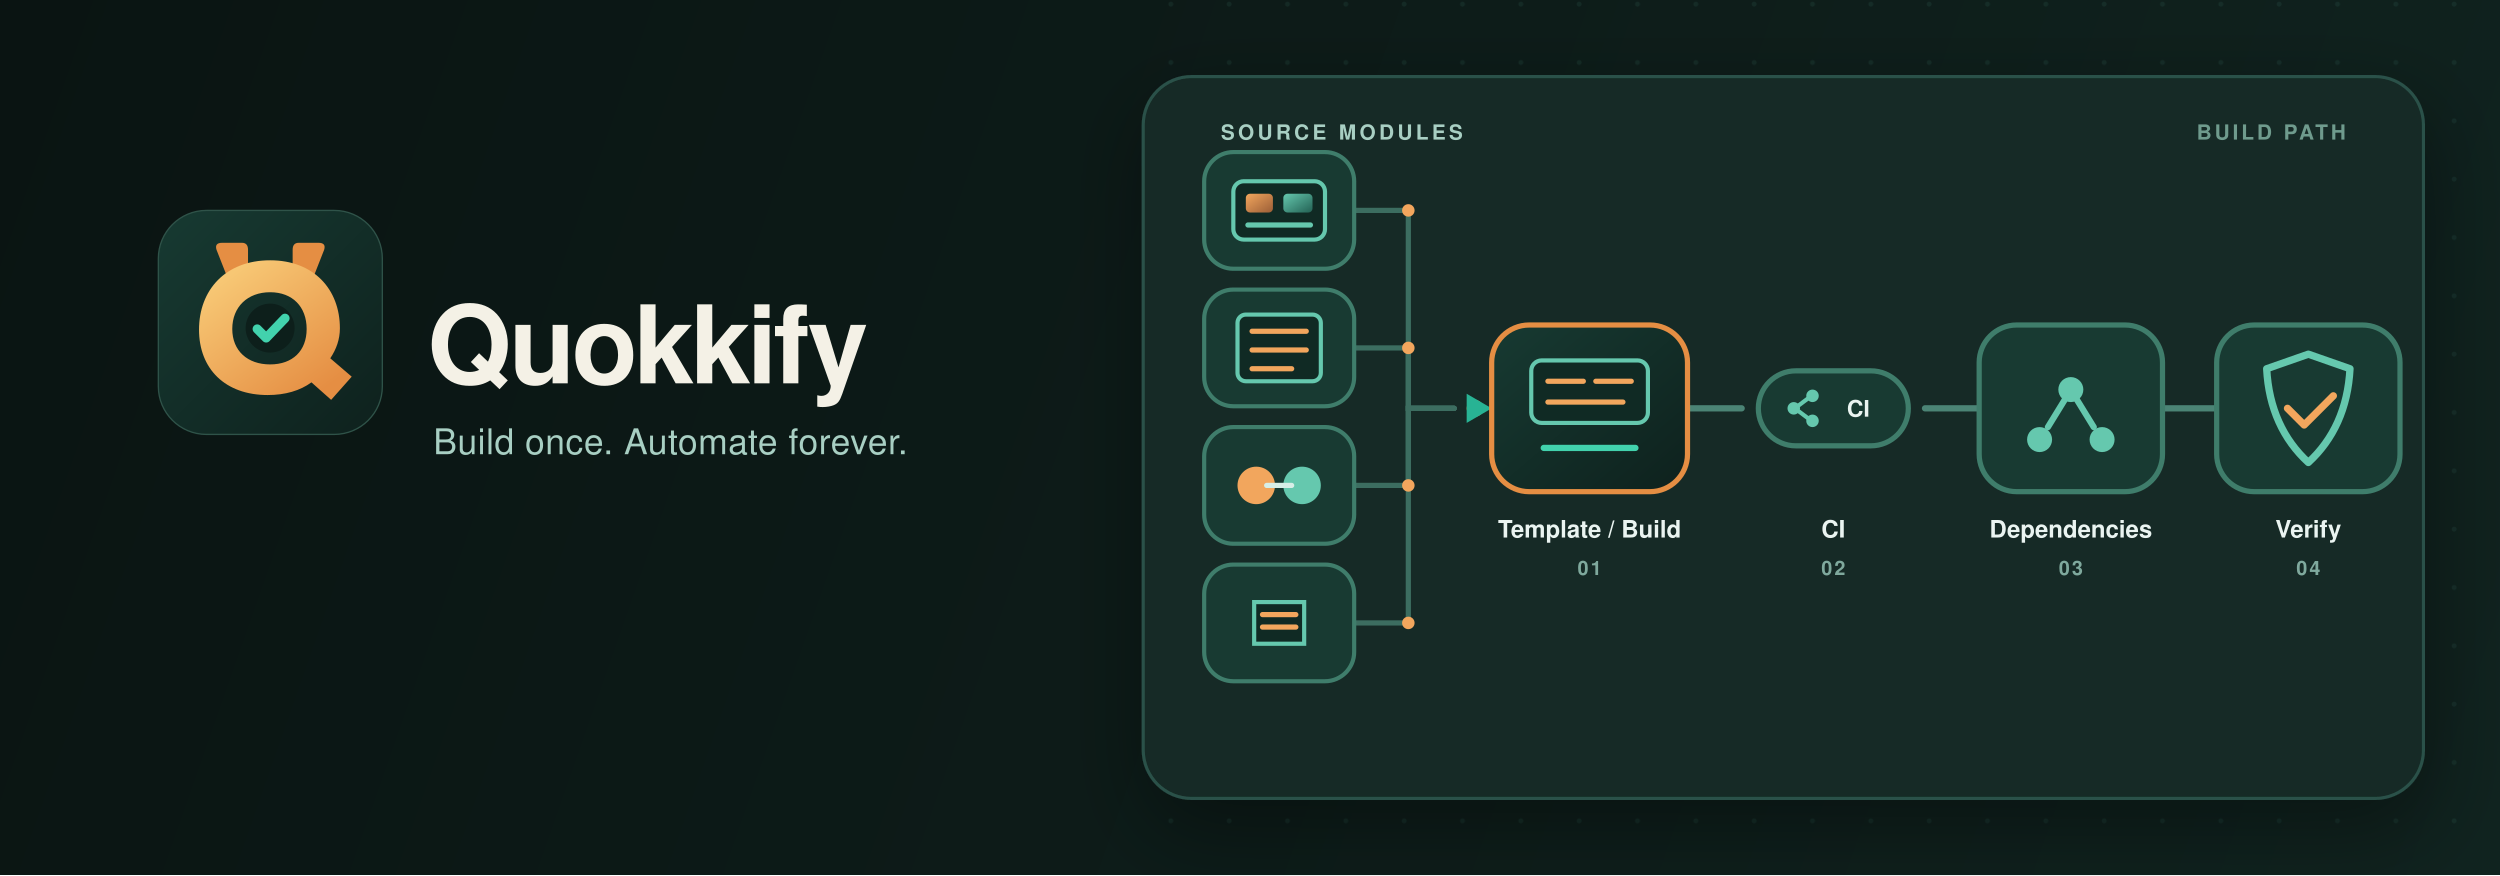
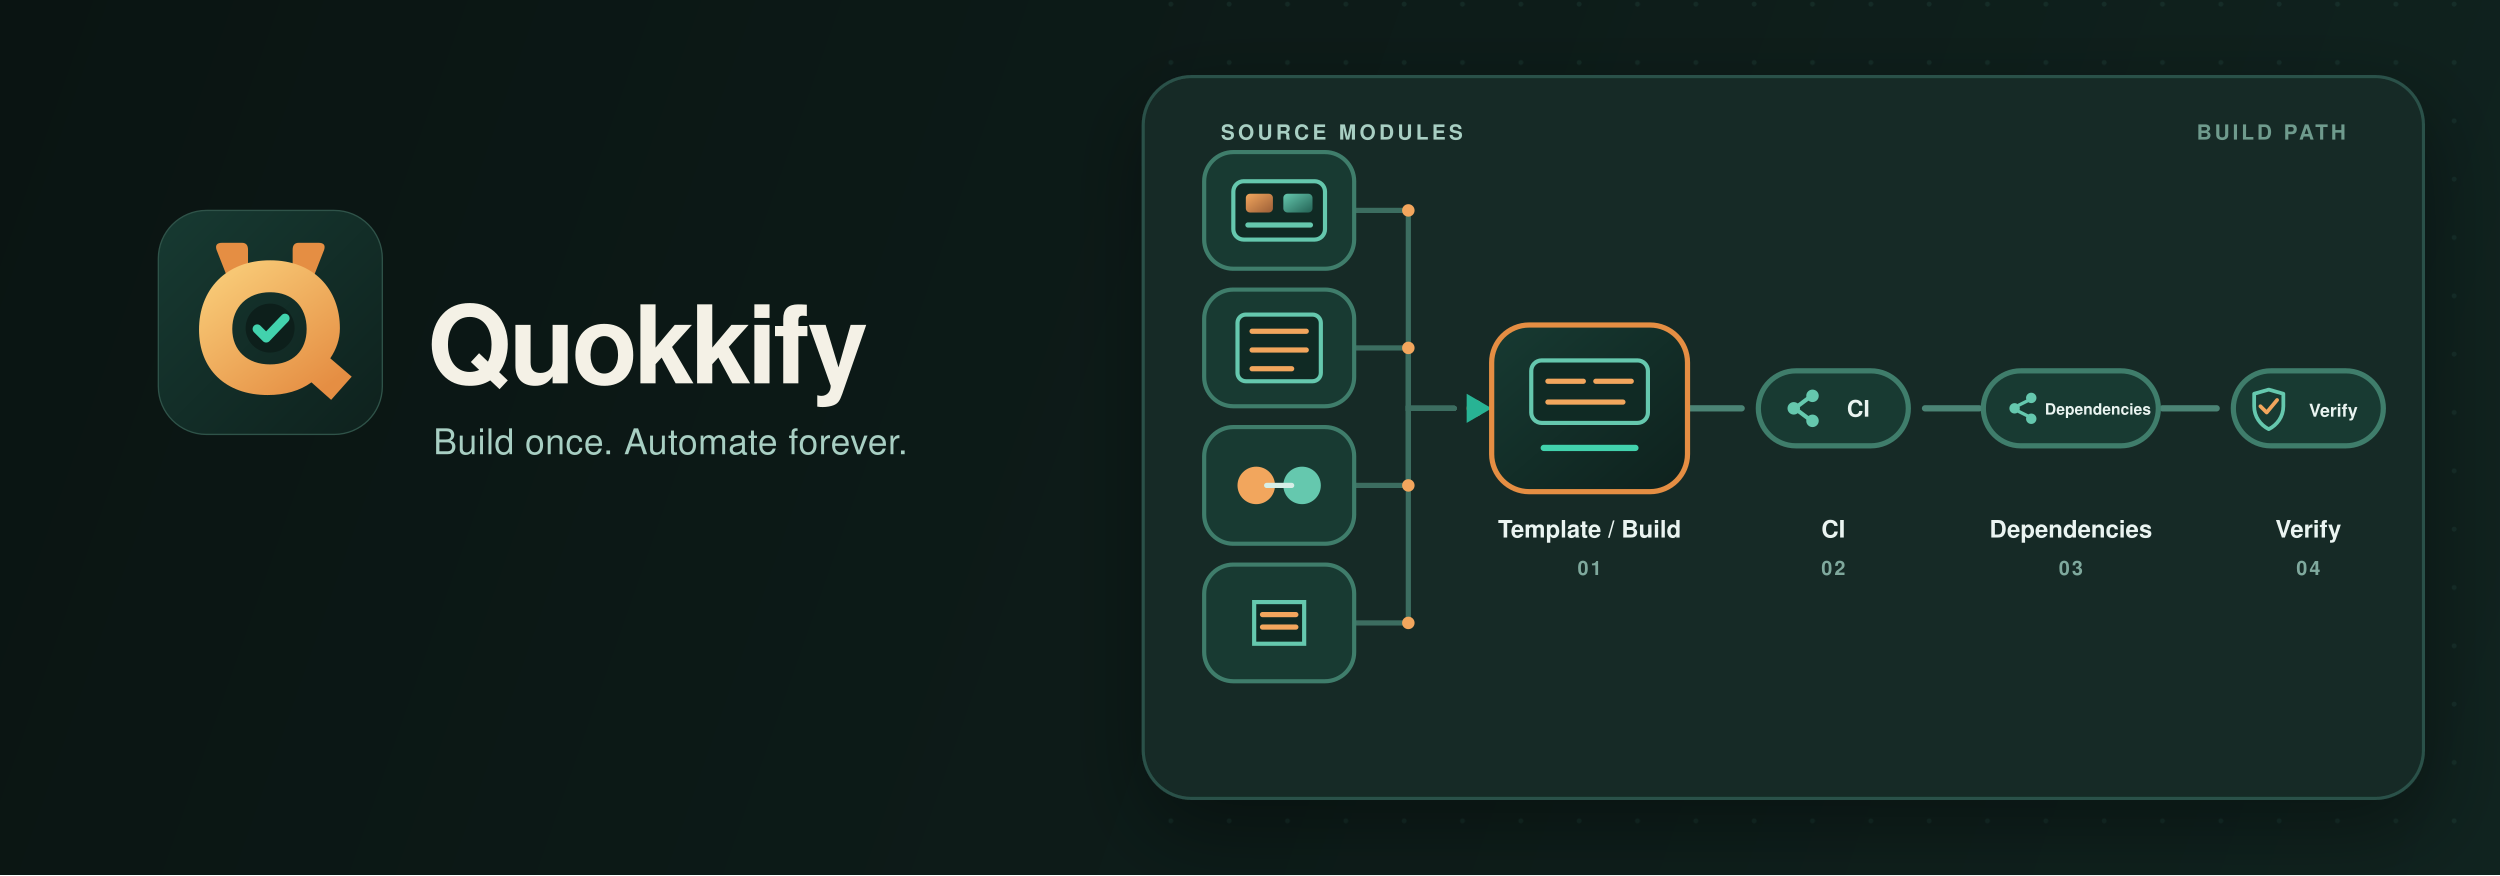
<svg xmlns="http://www.w3.org/2000/svg" width="1200" height="420" viewBox="0 0 1200 420" role="img" aria-labelledby="title desc">
  <defs>
    <linearGradient id="bg" x1="0" y1="0" x2="1200" y2="420" gradientUnits="userSpaceOnUse">
      <stop offset="0" stop-color="#0A1412" />
      <stop offset="1" stop-color="#10231F" />
    </linearGradient>
    <radialGradient id="warm" cx="0" cy="0" r="1" gradientTransform="translate(232 205) rotate(90) scale(250)">
      <stop stop-color="#F5B85E" stop-opacity=".16" />
      <stop offset="1" stop-color="#F5B85E" stop-opacity="0" />
    </radialGradient>
    <linearGradient id="tile" x1="0" y1="0" x2="1" y2="1">
      <stop offset="0" stop-color="#173a32" />
      <stop offset="1" stop-color="#0e211d" />
    </linearGradient>
    <linearGradient id="q" x1="0.18" y1="0.12" x2="0.82" y2="0.92">
      <stop offset="0" stop-color="#f7c774" />
      <stop offset="1" stop-color="#e58e43" />
    </linearGradient>
    <linearGradient id="flow" x1="0" y1="0" x2="1" y2="0">
      <stop offset="0" stop-color="#e58e43" />
      <stop offset="1" stop-color="#28b394" />
    </linearGradient>
    <linearGradient id="thumbA" x1="0" y1="0" x2="1" y2="1">
      <stop stop-color="#F2A65D" />
      <stop offset="1" stop-color="#9B5E37" />
    </linearGradient>
    <linearGradient id="thumbB" x1="0" y1="0" x2="1" y2="1">
      <stop stop-color="#65C8AE" />
      <stop offset="1" stop-color="#236154" />
    </linearGradient>
    <filter id="shadow" x="-30%" y="-30%" width="160%" height="180%">
      <feDropShadow dy="14" stdDeviation="20" flood-color="#000000" flood-opacity=".38" />
    </filter>
    <pattern id="dots" width="28" height="28" patternUnits="userSpaceOnUse">
      <circle cx="2" cy="2" r="1.2" fill="#65C8AE" opacity=".08" />
    </pattern>
  </defs>
  <rect width="1200" height="420" fill="url(#bg)" />
  <rect width="1200" height="420" fill="url(#warm)" />
  <rect x="548" width="652" height="420" fill="url(#dots)" />
  <g transform="translate(76,101) scale(0.105)" aria-label="Quokkify Q monogram">
    <rect width="1024" height="1024" rx="220" fill="url(#tile)" stroke="#2f5349" stroke-width="6" />
    <path d="M310 292L266 180Q256 148 292 148H382Q410 148 410 180V270Z" fill="#e58e43" />
    <path d="M714 292L758 180Q768 148 732 148H642Q614 148 614 180V270Z" fill="#e58e43" />
    <path d="M511 228C306 228 186 365 186 545C186 725 306 844 500 844C580 844 648 824 700 786L790 866L884 760L786 676C814 634 830 589 830 539C830 360 710 228 511 228ZM511 374C614 374 678 441 678 542C678 642 614 704 511 704C408 704 338 642 338 542C338 441 408 374 511 374Z" fill="url(#q)" />
    <circle cx="511" cy="538" r="112" fill="#0d1f1b" />
    <path d="M452 542L493 583L579 493" fill="none" stroke="#42d2ad" stroke-width="42" stroke-linecap="round" stroke-linejoin="round" />
  </g>
  <g font-family="'Segoe UI', system-ui, -apple-system, Helvetica, Arial, sans-serif">
    <text x="205" y="184" font-size="52" font-weight="800" letter-spacing="-1.8" fill="#F4F1E6">Quokkify</text>
    <text x="208" y="218" font-size="17" font-weight="500" letter-spacing=".25" fill="#A8CFC3">Build once. Automate forever.</text>
  </g>
  <g filter="url(#shadow)">
    <rect x="548" y="36" width="616" height="348" rx="24" fill="#132A25" />
    <rect x="548.75" y="36.75" width="614.5" height="346.5" rx="23.25" fill="none" stroke="#79CDB7" stroke-opacity=".24" stroke-width="1.5" />
  </g>
  <g font-family="'Segoe UI', system-ui, -apple-system, Helvetica, Arial, sans-serif">
    <text x="586" y="67" font-size="10" font-weight="800" letter-spacing="1.6" fill="#A8CFC3">SOURCE MODULES</text>
    <text x="1126" y="67" text-anchor="end" font-size="10" font-weight="700" letter-spacing="1.4" fill="#6F9B8D">BUILD PATH</text>
    <g stroke="#3C6D60" stroke-width="2.5" stroke-linecap="round" fill="none">
      <path d="M650 101H676V196H698" />
      <path d="M650 167H676V196H698" />
      <path d="M650 233H676V196H698" />
      <path d="M650 299H676V196H698" />
    </g>
    <g fill="#F2A65D">
      <circle cx="676" cy="101" r="3" />
      <circle cx="676" cy="167" r="3" />
      <circle cx="676" cy="233" r="3" />
      <circle cx="676" cy="299" r="3" />
    </g>
    <g>
      <g transform="translate(578 73)">
        <rect width="72" height="56" rx="14" fill="#183A32" stroke="#3F7D6B" stroke-width="2" />
        <rect x="14" y="14" width="44" height="28" rx="5" fill="#102A24" stroke="#65C8AE" stroke-width="2" />
        <rect x="20" y="20" width="13" height="9" rx="2" fill="url(#thumbA)" />
        <rect x="38" y="20" width="14" height="9" rx="2" fill="url(#thumbB)" />
        <path d="M21 35H51" stroke="#65C8AE" stroke-width="2.5" stroke-linecap="round" />
      </g>
      <g transform="translate(578 139)">
        <rect width="72" height="56" rx="14" fill="#183A32" stroke="#3F7D6B" stroke-width="2" />
        <rect x="16" y="12" width="40" height="32" rx="4" fill="#102A24" stroke="#65C8AE" stroke-width="2" />
        <path d="M23 20H49M23 29H49M23 38H42" stroke="#F2A65D" stroke-width="2.5" stroke-linecap="round" />
      </g>
      <g transform="translate(578 205)">
        <rect width="72" height="56" rx="14" fill="#183A32" stroke="#3F7D6B" stroke-width="2" />
        <circle cx="25" cy="28" r="9" fill="#F2A65D" />
        <circle cx="47" cy="28" r="9" fill="#65C8AE" />
        <path d="M30 28H42" stroke="#D7EEE7" stroke-width="2.5" stroke-linecap="round" />
      </g>
      <g transform="translate(578 271)">
        <rect width="72" height="56" rx="14" fill="#183A32" stroke="#3F7D6B" stroke-width="2" />
        <path d="M24 18H48V38H24Z" fill="#102A24" stroke="#65C8AE" stroke-width="2" />
        <path d="M28 24H44M28 30H44" stroke="#F2A65D" stroke-width="2.5" stroke-linecap="round" />
      </g>
    </g>
    <path d="M698 196H716" fill="none" stroke="url(#flow)" stroke-width="4" stroke-linecap="round" />
    <path d="M810 196H836M924 196H950M1038 196H1064" fill="none" stroke="#4B8475" stroke-width="3" stroke-linecap="round" />
    <circle cx="708" cy="196" r="4" fill="#E58E43" />
    <path d="M704 189L716 196L704 203Z" fill="#28B394" />
    <g transform="translate(716 156)">
      <rect width="94" height="80" rx="18" fill="url(#tile)" stroke="#E58E43" stroke-width="2.5" />
      <rect x="19" y="17" width="56" height="30" rx="5" fill="#102A24" stroke="#65C8AE" stroke-width="2" />
      <path d="M27 27H44M50 27H67M27 37H63" stroke="#F2A65D" stroke-width="2.5" stroke-linecap="round" />
      <path d="M25 59H69" stroke="#42D2AD" stroke-width="3" stroke-linecap="round" />
    </g>
    <g transform="translate(836 156)">
      <rect x="8" y="22" width="72" height="36" rx="18" fill="#183A32" stroke="#3F7D6B" stroke-width="2.5" />
      <circle cx="25" cy="40" r="3" fill="#65C8AE" />
      <circle cx="34" cy="34" r="3" fill="#65C8AE" />
      <circle cx="34" cy="46" r="3" fill="#65C8AE" />
      <path d="M27.5 38.5L31.5 35.5M27.5 41.5L31.5 44.5" fill="none" stroke="#65C8AE" stroke-width="2" stroke-linecap="round" />
      <text x="56" y="44" text-anchor="middle" fill="#EAF4F1" font-size="11" font-weight="800">CI</text>
    </g>
    <g transform="translate(950 156)">
-       <rect width="88" height="80" rx="18" fill="#183A32" stroke="#3F7D6B" stroke-width="2.5" />
-       <circle cx="44" cy="31" r="6" fill="#65C8AE" />
-       <circle cx="29" cy="55" r="6" fill="#65C8AE" />
-       <circle cx="59" cy="55" r="6" fill="#65C8AE" />
-       <path d="M41 36L33 49M47 36L55 49" stroke="#65C8AE" stroke-width="3" stroke-linecap="round" />
+       <rect x="2" y="22" width="84" height="36" rx="18" fill="#183A32" stroke="#3F7D6B" stroke-width="2.5" />
+       <circle cx="17" cy="40" r="2.5" fill="#65C8AE" />
+       <circle cx="25" cy="35" r="2.5" fill="#65C8AE" />
+       <circle cx="25" cy="45" r="2.5" fill="#65C8AE" />
+       <path d="M19 38.5L23 36.5M19 41.5L23 43.5" fill="none" stroke="#65C8AE" stroke-width="1.6" stroke-linecap="round" />
+       <text x="57" y="43" text-anchor="middle" fill="#EAF4F1" font-size="7.5" font-weight="800">Dependencies</text>
    </g>
    <g transform="translate(1064 156)">
-       <rect width="88" height="80" rx="18" fill="#183A32" stroke="#3F7D6B" stroke-width="2.5" />
-       <path d="M44 14L64 21C63 40 56 55 44 66C32 55 25 40 24 21Z" fill="none" stroke="#65C8AE" stroke-width="3.5" stroke-linejoin="round" />
-       <path d="M34 40L42 48L56 34" fill="none" stroke="#F2A65D" stroke-width="3.5" stroke-linecap="round" stroke-linejoin="round" />
+       <rect x="8" y="22" width="72" height="36" rx="18" fill="#183A32" stroke="#3F7D6B" stroke-width="2.5" />
+       <path d="M25 31L32 33V39C32 44 29 48 25 50C21 48 18 44 18 39V33Z" fill="none" stroke="#65C8AE" stroke-width="1.8" stroke-linejoin="round" />
+       <path d="M21 39L24 42L29 36" fill="none" stroke="#F2A65D" stroke-width="1.8" stroke-linecap="round" stroke-linejoin="round" />
+       <text x="56" y="44" text-anchor="middle" fill="#EAF4F1" font-size="8.5" font-weight="800">Verify</text>
    </g>
    <g fill="#EAF4F1" font-size="11.5" font-weight="750" text-anchor="middle">
      <text x="763" y="258">Template / Build</text>
      <text x="880" y="258">CI</text>
      <text x="994" y="258">Dependencies</text>
      <text x="1108" y="258">Verify</text>
    </g>
    <g fill="#7FA99D" font-size="9.5" font-weight="700" letter-spacing="1" text-anchor="middle">
      <text x="763" y="276">01</text>
      <text x="880" y="276">02</text>
      <text x="994" y="276">03</text>
      <text x="1108" y="276">04</text>
    </g>
  </g>
</svg>
